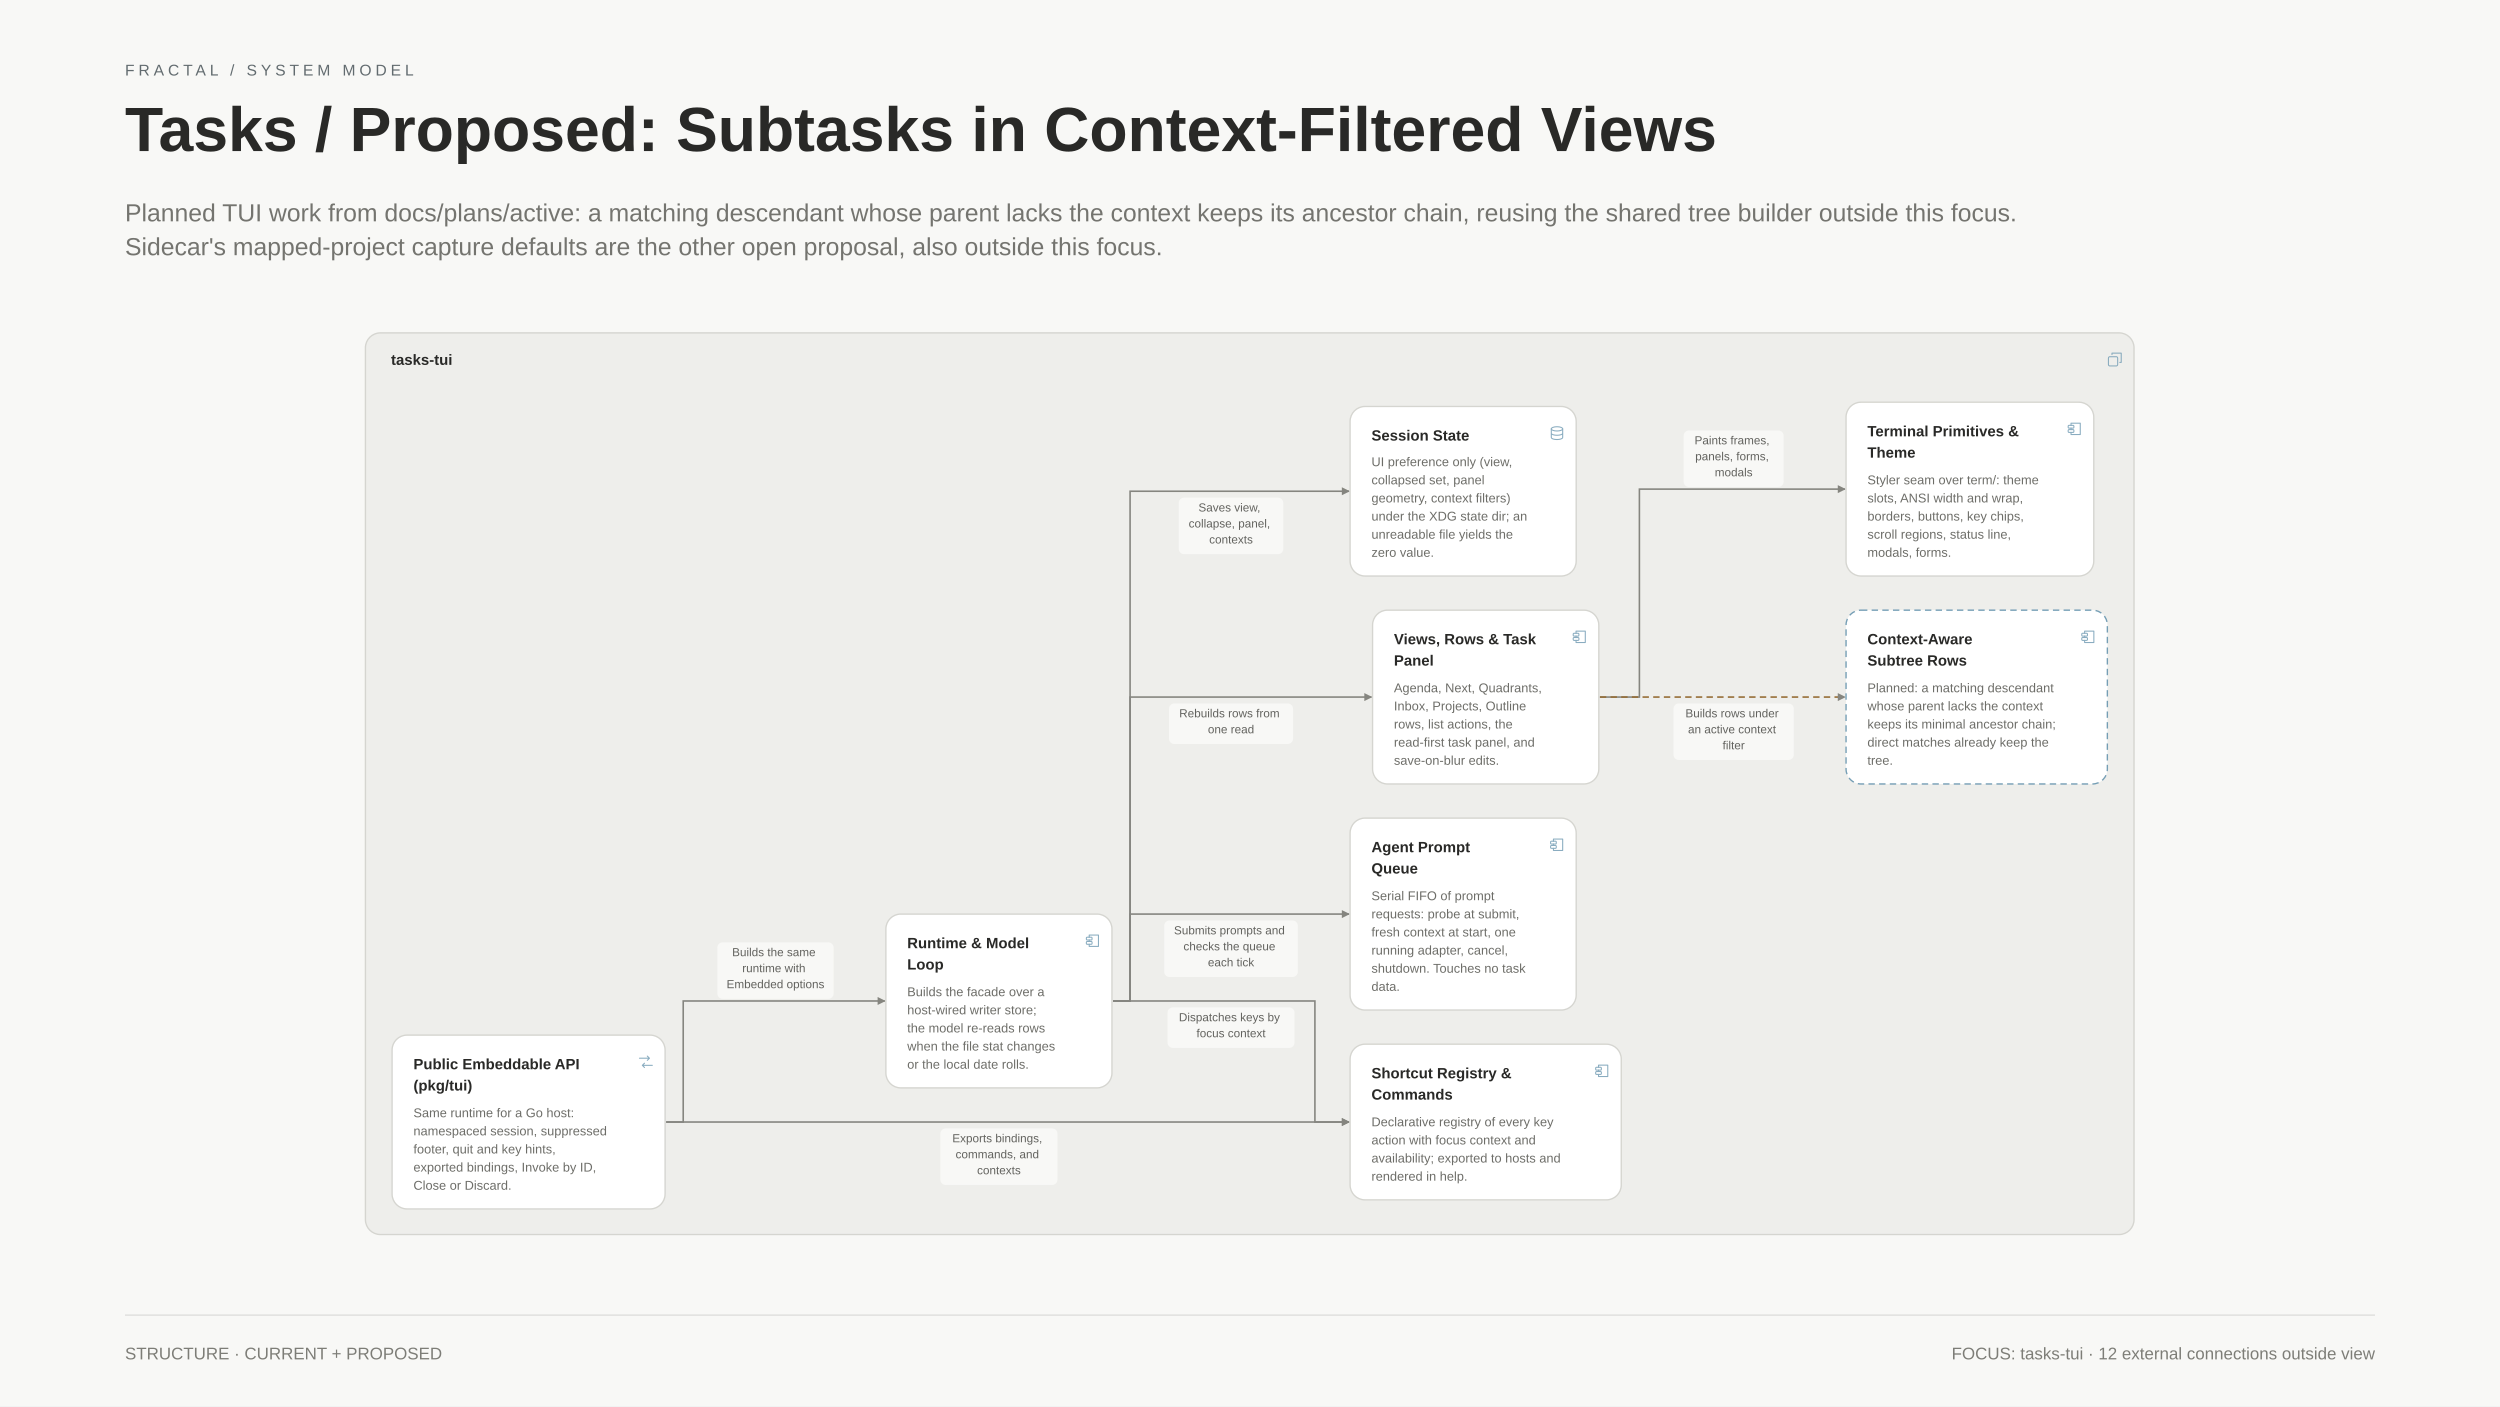
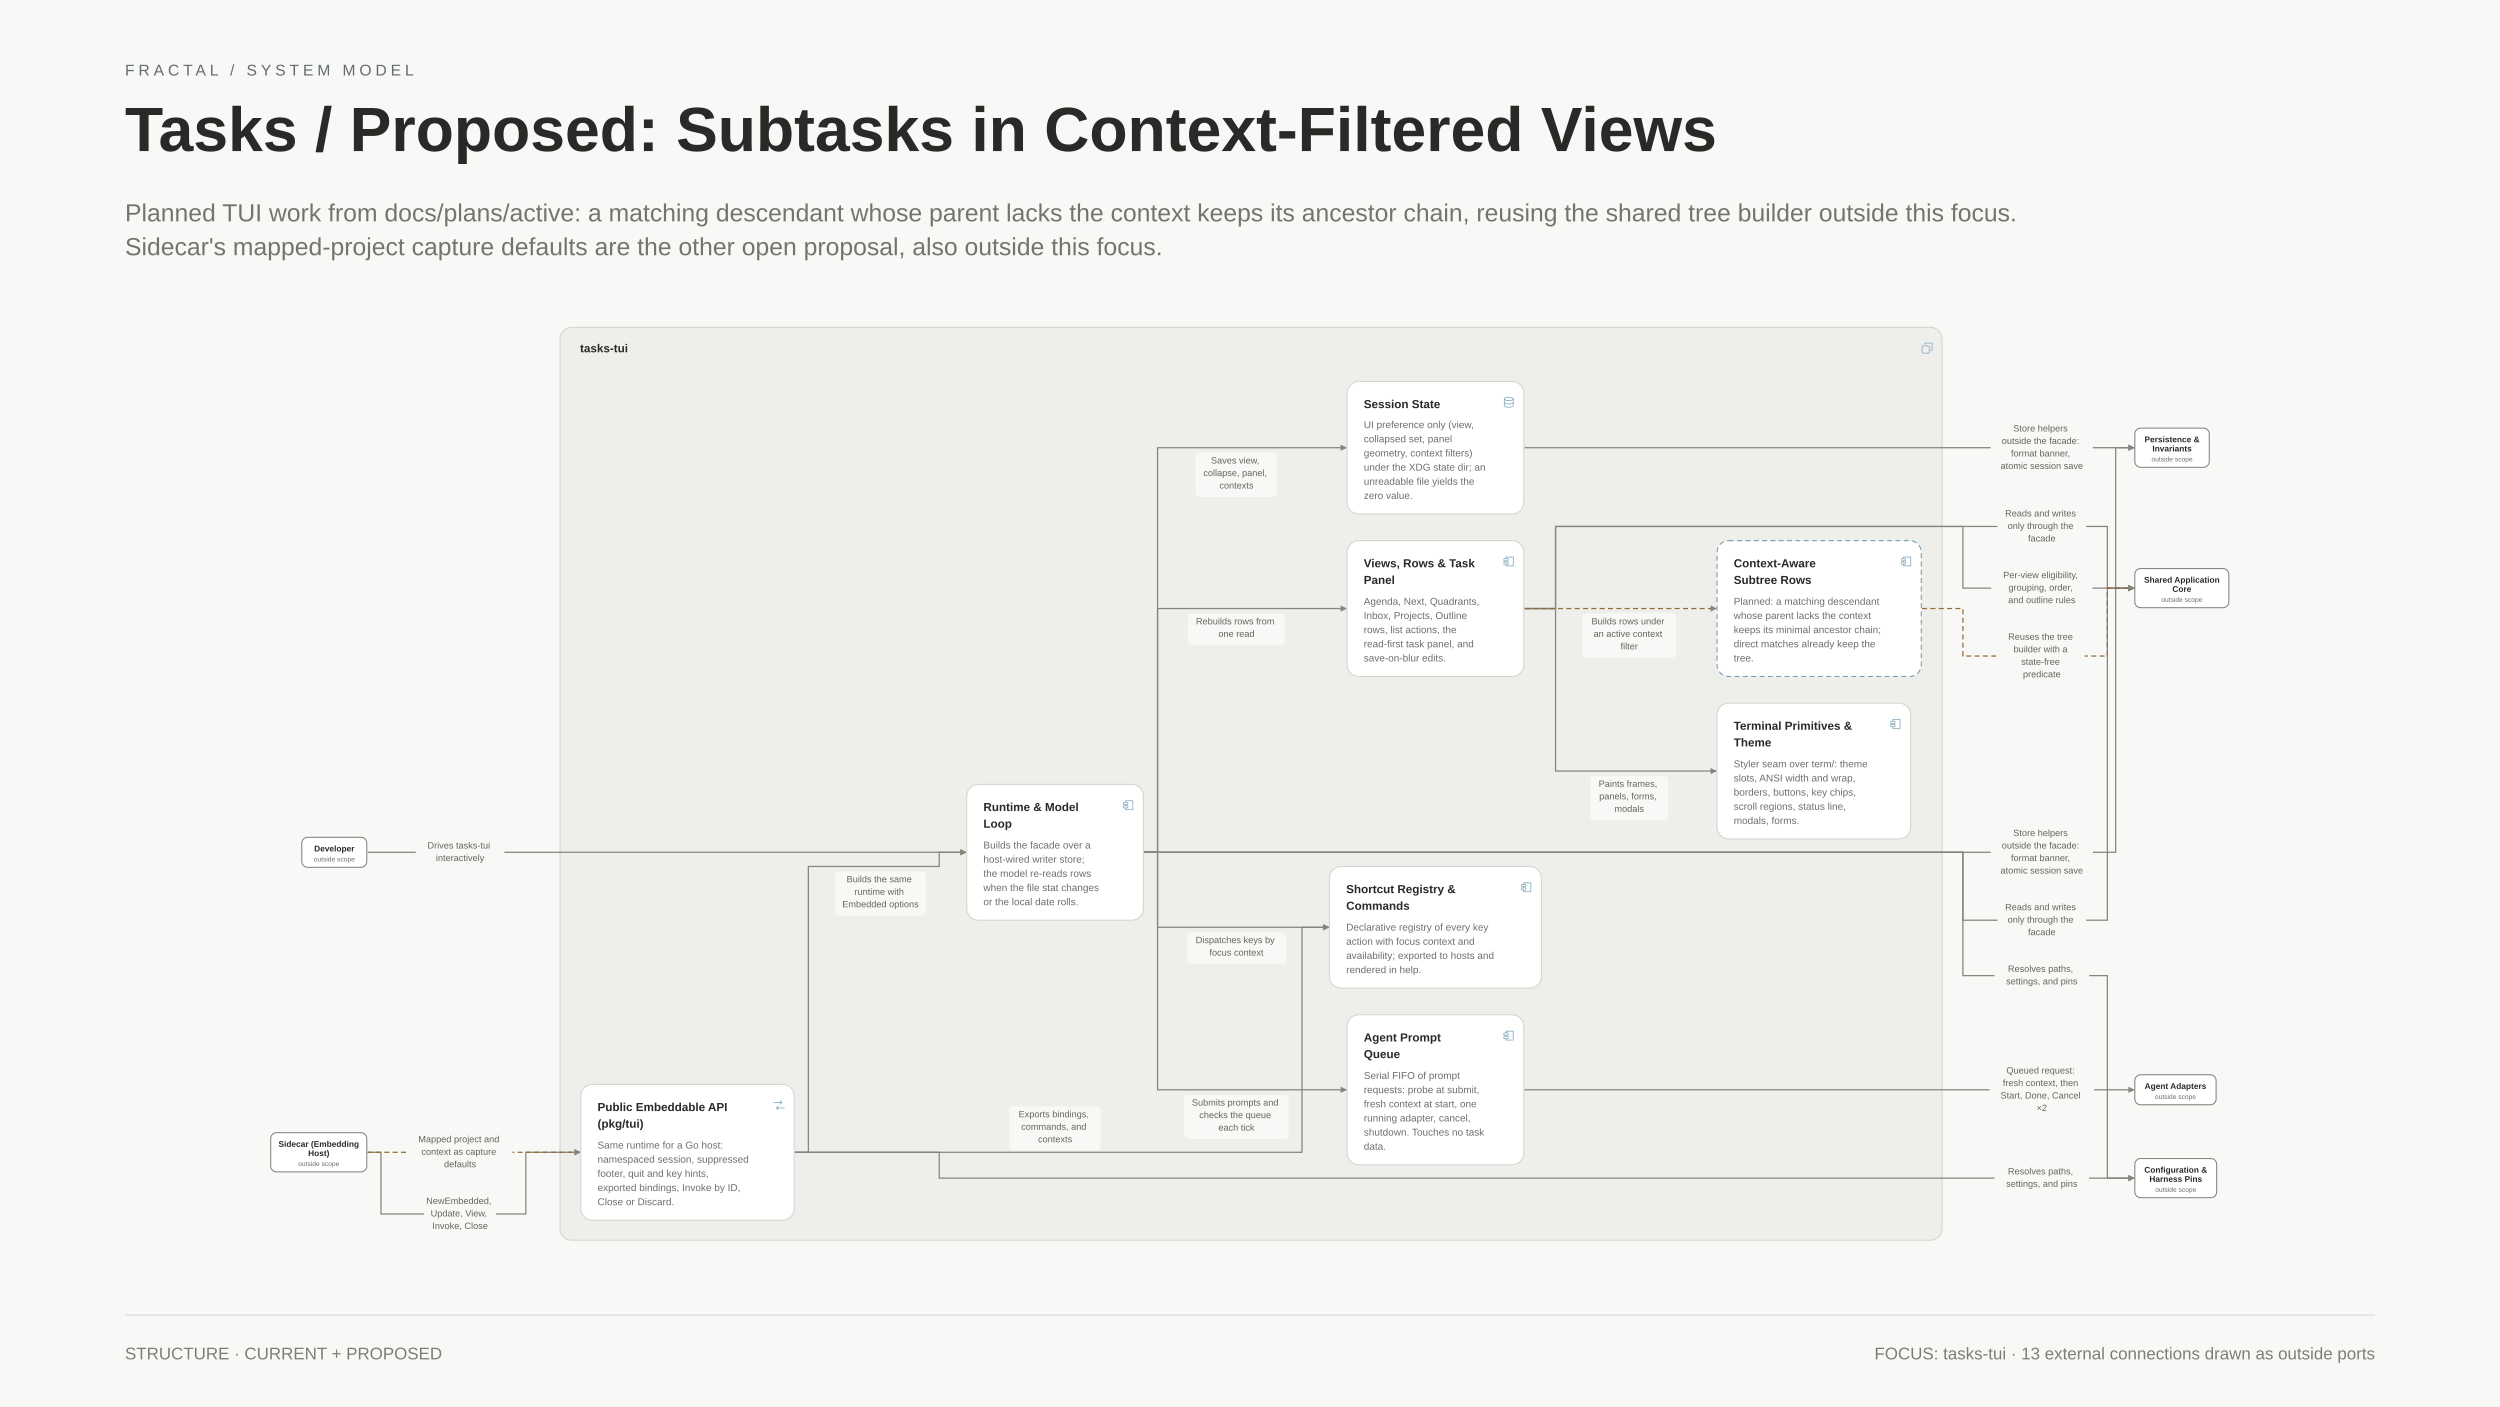
<svg xmlns="http://www.w3.org/2000/svg" width="1920" height="1080" viewBox="0 0 1920 1080" role="img" aria-labelledby="title description" data-theme="graphite" data-theme-appearance="light">
  <defs>
    <marker id="arrow" viewBox="0 0 10 10" refX="9" refY="5" markerWidth="5" markerHeight="5" orient="auto-start-reverse">
      <path d="M 0 0 L 10 5 L 0 10 z" fill="#85857f" />
    </marker>
  </defs>
  <rect width="1920" height="1080" fill="#f8f8f6" />
  <g font-family="Arial, Helvetica, sans-serif">
    <text x="96" y="58" font-size="12" letter-spacing="3" fill="#626b6f">FRACTAL / SYSTEM MODEL</text>
    <g data-export-layer="title">
      <text x="96" y="116" font-size="48" font-weight="600" fill="#292927">
        <tspan x="96" dy="0">Tasks / Proposed: Subtasks in Context-Filtered Views</tspan>
      </text>
    </g>
    <g data-export-layer="subtitle">
      <text x="96" y="170" font-size="19" font-weight="400" fill="#74746f">
        <tspan x="96" dy="0">Planned TUI work from docs/plans/active: a matching descendant whose parent lacks the context keeps its ancestor chain, reusing the shared tree builder outside this focus.</tspan>
        <tspan x="96" dy="26">Sidecar's mapped-project capture defaults are the other open proposal, also outside this focus.</tspan>
      </text>
    </g>
-     <g data-export-layer="diagram" transform="translate(260.172 236) scale(0.819)">
+     <g data-export-layer="diagram" transform="translate(191.912 236) scale(0.64)">
      <g data-element="tui">
-         <rect x="25" y="24" width="1658.46" height="845.5" rx="14" fill="#eeeeeb" stroke="#d5d5d0" stroke-width="1.3" />
-         <g transform="translate(1657.46 41) scale(0.667)" color="#759EB5" opacity="0.85">
+         <rect x="372.17" y="24" width="1658.46" height="1095.5" rx="14" fill="#eeeeeb" stroke="#d5d5d0" stroke-width="1.3" />
+         <g transform="translate(2004.63 41) scale(0.667)" color="#759EB5" opacity="0.85">
          <g fill="none" stroke="currentColor" stroke-width="1.5" stroke-linecap="round" stroke-linejoin="round">
            <rect x="3" y="8" width="13" height="13" rx="2" />
            <path d="M8 5V3h13v13h-2" />
          </g>
        </g>
-         <text x="49" y="54" font-size="14" font-weight="600" fill="#292927">
-           <tspan x="49" dy="0">tasks-tui</tspan>
-         </text>
-         <text x="45" y="78" font-size="12" font-weight="400" fill="#6d6d68" />
-       </g>
-       <path d="M307,764 L323,764 L323,650.5 L512.04,650.5" fill="none" stroke="#85857f" stroke-width="1.5" marker-end="url(#arrow)" />
-       <path d="M307,764 L947.36,764" fill="none" stroke="#85857f" stroke-width="1.5" marker-end="url(#arrow)" />
-       <path d="M726.04,650.5 L742.04,650.5 L742.04,365.5 L968.43,365.5" fill="none" stroke="#85857f" stroke-width="1.5" marker-end="url(#arrow)" />
-       <path d="M726.04,650.5 L915.36,650.5 L915.36,764 L947.36,764" fill="none" stroke="#85857f" stroke-width="1.5" marker-end="url(#arrow)" />
-       <path d="M726.04,650.5 L742.04,650.5 L742.04,569 L947.36,569" fill="none" stroke="#85857f" stroke-width="1.5" marker-end="url(#arrow)" />
-       <path d="M726.04,650.5 L742.04,650.5 L742.04,172.5 L947.36,172.5" fill="none" stroke="#85857f" stroke-width="1.5" marker-end="url(#arrow)" />
-       <path d="M1182.57,365.5 L1219.64,365.5 L1219.64,170.5 L1412.42,170.5" fill="none" stroke="#85857f" stroke-width="1.5" marker-end="url(#arrow)" />
-       <path d="M1182.57,365.5 L1412.42,365.5" fill="none" stroke="#956c35" stroke-width="1.5" stroke-dasharray="6 4" marker-end="url(#arrow)" />
+         <text x="396.17" y="54" font-size="14" font-weight="600" fill="#292927">
+           <tspan x="396.17" dy="0">tasks-tui</tspan>
+         </text>
+         <text x="392.17" y="78" font-size="12" font-weight="400" fill="#6d6d68" />
+       </g>
+       <path d="M141.3,654 L859.21,654" fill="none" stroke="#85857f" stroke-width="1.5" marker-end="url(#arrow)" />
+       <path d="M141.3,1014 L157.3,1014 L157.3,1088 L331.17,1088 L331.17,1014 L396.17,1014" fill="none" stroke="#85857f" stroke-width="1.5" marker-end="url(#arrow)" />
+       <path d="M141.3,1014 L396.17,1014" fill="none" stroke="#956c35" stroke-width="1.5" stroke-dasharray="6 4" marker-end="url(#arrow)" />
+       <path d="M1073.21,654 L2055.63,654 L2055.63,802 L2228.95,802 L2228.95,1045 L2260.95,1045" fill="none" stroke="#85857f" stroke-width="1.5" marker-end="url(#arrow)" />
+       <path d="M654.17,1014 L827.21,1014 L827.21,1045 L2260.95,1045" fill="none" stroke="#85857f" stroke-width="1.5" marker-end="url(#arrow)" />
+       <path d="M654.17,1014 L670.17,1014 L670.17,671 L827.21,671 L827.21,654 L859.21,654" fill="none" stroke="#85857f" stroke-width="1.5" marker-end="url(#arrow)" />
+       <path d="M654.17,1014 L1262.53,1014 L1262.53,744 L1294.53,744" fill="none" stroke="#85857f" stroke-width="1.5" marker-end="url(#arrow)" />
+       <path d="M1073.21,654 L2055.63,654 L2055.63,735.5 L2228.95,735.5 L2228.95,337 L2260.95,337" fill="none" stroke="#85857f" stroke-width="1.5" marker-end="url(#arrow)" />
+       <path d="M1529.74,361.5 L1566.81,361.5 L1566.81,263 L2228.95,263 L2228.95,337 L2260.95,337" fill="none" stroke="#85857f" stroke-width="1.5" marker-end="url(#arrow)" />
+       <path d="M1529.74,361.5 L1566.81,361.5 L1566.81,263 L2055.63,263 L2055.63,337 L2260.95,337" fill="none" stroke="#85857f" stroke-width="1.5" marker-end="url(#arrow)" />
+       <path d="M1073.21,654 L2238.95,654 L2238.95,168.5 L2260.95,168.5" fill="none" stroke="#85857f" stroke-width="1.5" marker-end="url(#arrow)" />
+       <path d="M1529.67,168.5 L2260.95,168.5" fill="none" stroke="#85857f" stroke-width="1.5" marker-end="url(#arrow)" />
+       <path d="M1073.21,654 L1089.21,654 L1089.21,361.5 L1315.6,361.5" fill="none" stroke="#85857f" stroke-width="1.5" marker-end="url(#arrow)" />
+       <path d="M1073.21,654 L1089.21,654 L1089.21,744 L1294.53,744" fill="none" stroke="#85857f" stroke-width="1.5" marker-end="url(#arrow)" />
+       <path d="M1073.21,654 L1089.21,654 L1089.21,939 L1315.67,939" fill="none" stroke="#85857f" stroke-width="1.5" marker-end="url(#arrow)" />
+       <path d="M1073.21,654 L1089.21,654 L1089.21,168.5 L1315.67,168.5" fill="none" stroke="#85857f" stroke-width="1.5" marker-end="url(#arrow)" />
+       <path d="M1529.74,361.5 L1566.81,361.5 L1566.81,556.5 L1759.59,556.5" fill="none" stroke="#85857f" stroke-width="1.5" marker-end="url(#arrow)" />
+       <path d="M1529.74,361.5 L1759.59,361.5" fill="none" stroke="#956c35" stroke-width="1.5" stroke-dasharray="6 4" marker-end="url(#arrow)" />
+       <path d="M2006.63,361.5 L2055.63,361.5 L2055.63,418.5 L2228.95,418.5 L2228.95,337 L2260.95,337" fill="none" stroke="#956c35" stroke-width="1.5" stroke-dasharray="6 4" marker-end="url(#arrow)" />
+       <path d="M1529.67,939 L2260.95,939" fill="none" stroke="#85857f" stroke-width="1.5" marker-end="url(#arrow)" />
      <g data-element="tui.runtime">
-         <rect x="513.04" y="569" width="212" height="163" rx="14" fill="#ffffff" stroke="#d5d5d0" stroke-width="1.3" />
-         <g transform="translate(699.04 586) scale(0.667)" color="#759EB5" opacity="0.85">
-           <g fill="none" stroke="currentColor" stroke-width="1.5" stroke-linecap="round" stroke-linejoin="round">
-             <path d="M7 7V4h13v16H7v-3m0-6v2" />
-             <rect x="3" y="7" width="8" height="4" rx="1" />
-             <rect x="3" y="13" width="8" height="4" rx="1" />
-           </g>
-         </g>
-         <text x="533.04" y="601" font-size="14" font-weight="600" fill="#292927">
-           <tspan x="533.04" dy="0">Runtime &amp; Model</tspan>
-           <tspan x="533.04" dy="20">Loop</tspan>
-         </text>
-         <text x="533.04" y="646" font-size="12" font-weight="400" fill="#6d6d68">
-           <tspan x="533.04" dy="0">Builds the facade over a</tspan>
-           <tspan x="533.04" dy="17">host-wired writer store;</tspan>
-           <tspan x="533.04" dy="17">the model re-reads rows</tspan>
-           <tspan x="533.04" dy="17">when the file stat changes</tspan>
-           <tspan x="533.04" dy="17">or the local date rolls.</tspan>
+         <rect x="860.21" y="572.5" width="212" height="163" rx="14" fill="#ffffff" stroke="#d5d5d0" stroke-width="1.3" />
+         <g transform="translate(1046.21 589.5) scale(0.667)" color="#759EB5" opacity="0.85">
+           <g fill="none" stroke="currentColor" stroke-width="1.5" stroke-linecap="round" stroke-linejoin="round">
+             <path d="M7 7V4h13v16H7v-3m0-6v2" />
+             <rect x="3" y="7" width="8" height="4" rx="1" />
+             <rect x="3" y="13" width="8" height="4" rx="1" />
+           </g>
+         </g>
+         <text x="880.21" y="604.5" font-size="14" font-weight="600" fill="#292927">
+           <tspan x="880.21" dy="0">Runtime &amp; Model</tspan>
+           <tspan x="880.21" dy="20">Loop</tspan>
+         </text>
+         <text x="880.21" y="649.5" font-size="12" font-weight="400" fill="#6d6d68">
+           <tspan x="880.21" dy="0">Builds the facade over a</tspan>
+           <tspan x="880.21" dy="17">host-wired writer store;</tspan>
+           <tspan x="880.21" dy="17">the model re-reads rows</tspan>
+           <tspan x="880.21" dy="17">when the file stat changes</tspan>
+           <tspan x="880.21" dy="17">or the local date rolls.</tspan>
        </text>
      </g>
      <g data-element="tui.views">
-         <rect x="969.43" y="284" width="212.14" height="163" rx="14" fill="#ffffff" stroke="#d5d5d0" stroke-width="1.3" />
-         <g transform="translate(1155.57 301) scale(0.667)" color="#759EB5" opacity="0.85">
-           <g fill="none" stroke="currentColor" stroke-width="1.5" stroke-linecap="round" stroke-linejoin="round">
-             <path d="M7 7V4h13v16H7v-3m0-6v2" />
-             <rect x="3" y="7" width="8" height="4" rx="1" />
-             <rect x="3" y="13" width="8" height="4" rx="1" />
-           </g>
-         </g>
-         <text x="989.43" y="316" font-size="14" font-weight="600" fill="#292927">
-           <tspan x="989.43" dy="0">Views, Rows &amp; Task</tspan>
-           <tspan x="989.43" dy="20">Panel</tspan>
-         </text>
-         <text x="989.43" y="361" font-size="12" font-weight="400" fill="#6d6d68">
-           <tspan x="989.43" dy="0">Agenda, Next, Quadrants,</tspan>
-           <tspan x="989.43" dy="17">Inbox, Projects, Outline</tspan>
-           <tspan x="989.43" dy="17">rows, list actions, the</tspan>
-           <tspan x="989.43" dy="17">read-first task panel, and</tspan>
-           <tspan x="989.43" dy="17">save-on-blur edits.</tspan>
+         <rect x="1316.6" y="280" width="212.14" height="163" rx="14" fill="#ffffff" stroke="#d5d5d0" stroke-width="1.3" />
+         <g transform="translate(1502.74 297) scale(0.667)" color="#759EB5" opacity="0.85">
+           <g fill="none" stroke="currentColor" stroke-width="1.5" stroke-linecap="round" stroke-linejoin="round">
+             <path d="M7 7V4h13v16H7v-3m0-6v2" />
+             <rect x="3" y="7" width="8" height="4" rx="1" />
+             <rect x="3" y="13" width="8" height="4" rx="1" />
+           </g>
+         </g>
+         <text x="1336.6" y="312" font-size="14" font-weight="600" fill="#292927">
+           <tspan x="1336.6" dy="0">Views, Rows &amp; Task</tspan>
+           <tspan x="1336.6" dy="20">Panel</tspan>
+         </text>
+         <text x="1336.6" y="357" font-size="12" font-weight="400" fill="#6d6d68">
+           <tspan x="1336.6" dy="0">Agenda, Next, Quadrants,</tspan>
+           <tspan x="1336.6" dy="17">Inbox, Projects, Outline</tspan>
+           <tspan x="1336.6" dy="17">rows, list actions, the</tspan>
+           <tspan x="1336.6" dy="17">read-first task panel, and</tspan>
+           <tspan x="1336.6" dy="17">save-on-blur edits.</tspan>
        </text>
      </g>
      <g data-element="tui.shortcuts">
-         <rect x="948.36" y="691" width="254.28" height="146" rx="14" fill="#ffffff" stroke="#d5d5d0" stroke-width="1.3" />
-         <g transform="translate(1176.64 708) scale(0.667)" color="#759EB5" opacity="0.85">
-           <g fill="none" stroke="currentColor" stroke-width="1.5" stroke-linecap="round" stroke-linejoin="round">
-             <path d="M7 7V4h13v16H7v-3m0-6v2" />
-             <rect x="3" y="7" width="8" height="4" rx="1" />
-             <rect x="3" y="13" width="8" height="4" rx="1" />
-           </g>
-         </g>
-         <text x="968.36" y="723" font-size="14" font-weight="600" fill="#292927">
-           <tspan x="968.36" dy="0">Shortcut Registry &amp;</tspan>
-           <tspan x="968.36" dy="20">Commands</tspan>
-         </text>
-         <text x="968.36" y="768" font-size="12" font-weight="400" fill="#6d6d68">
-           <tspan x="968.36" dy="0">Declarative registry of every key</tspan>
-           <tspan x="968.36" dy="17">action with focus context and</tspan>
-           <tspan x="968.36" dy="17">availability; exported to hosts and</tspan>
-           <tspan x="968.36" dy="17">rendered in help.</tspan>
+         <rect x="1295.53" y="671" width="254.28" height="146" rx="14" fill="#ffffff" stroke="#d5d5d0" stroke-width="1.3" />
+         <g transform="translate(1523.81 688) scale(0.667)" color="#759EB5" opacity="0.85">
+           <g fill="none" stroke="currentColor" stroke-width="1.5" stroke-linecap="round" stroke-linejoin="round">
+             <path d="M7 7V4h13v16H7v-3m0-6v2" />
+             <rect x="3" y="7" width="8" height="4" rx="1" />
+             <rect x="3" y="13" width="8" height="4" rx="1" />
+           </g>
+         </g>
+         <text x="1315.53" y="703" font-size="14" font-weight="600" fill="#292927">
+           <tspan x="1315.53" dy="0">Shortcut Registry &amp;</tspan>
+           <tspan x="1315.53" dy="20">Commands</tspan>
+         </text>
+         <text x="1315.53" y="748" font-size="12" font-weight="400" fill="#6d6d68">
+           <tspan x="1315.53" dy="0">Declarative registry of every key</tspan>
+           <tspan x="1315.53" dy="17">action with focus context and</tspan>
+           <tspan x="1315.53" dy="17">availability; exported to hosts and</tspan>
+           <tspan x="1315.53" dy="17">rendered in help.</tspan>
        </text>
      </g>
      <g data-element="tui.chrome">
-         <rect x="1413.42" y="89" width="232.3" height="163" rx="14" fill="#ffffff" stroke="#d5d5d0" stroke-width="1.3" />
-         <g transform="translate(1619.72 106) scale(0.667)" color="#759EB5" opacity="0.85">
-           <g fill="none" stroke="currentColor" stroke-width="1.5" stroke-linecap="round" stroke-linejoin="round">
-             <path d="M7 7V4h13v16H7v-3m0-6v2" />
-             <rect x="3" y="7" width="8" height="4" rx="1" />
-             <rect x="3" y="13" width="8" height="4" rx="1" />
-           </g>
-         </g>
-         <text x="1433.42" y="121" font-size="14" font-weight="600" fill="#292927">
-           <tspan x="1433.42" dy="0">Terminal Primitives &amp;</tspan>
-           <tspan x="1433.42" dy="20">Theme</tspan>
-         </text>
-         <text x="1433.42" y="166" font-size="12" font-weight="400" fill="#6d6d68">
-           <tspan x="1433.42" dy="0">Styler seam over term/: theme</tspan>
-           <tspan x="1433.42" dy="17">slots, ANSI width and wrap,</tspan>
-           <tspan x="1433.42" dy="17">borders, buttons, key chips,</tspan>
-           <tspan x="1433.42" dy="17">scroll regions, status line,</tspan>
-           <tspan x="1433.42" dy="17">modals, forms.</tspan>
+         <rect x="1760.59" y="475" width="232.3" height="163" rx="14" fill="#ffffff" stroke="#d5d5d0" stroke-width="1.3" />
+         <g transform="translate(1966.89 492) scale(0.667)" color="#759EB5" opacity="0.85">
+           <g fill="none" stroke="currentColor" stroke-width="1.5" stroke-linecap="round" stroke-linejoin="round">
+             <path d="M7 7V4h13v16H7v-3m0-6v2" />
+             <rect x="3" y="7" width="8" height="4" rx="1" />
+             <rect x="3" y="13" width="8" height="4" rx="1" />
+           </g>
+         </g>
+         <text x="1780.59" y="507" font-size="14" font-weight="600" fill="#292927">
+           <tspan x="1780.59" dy="0">Terminal Primitives &amp;</tspan>
+           <tspan x="1780.59" dy="20">Theme</tspan>
+         </text>
+         <text x="1780.59" y="552" font-size="12" font-weight="400" fill="#6d6d68">
+           <tspan x="1780.59" dy="0">Styler seam over term/: theme</tspan>
+           <tspan x="1780.59" dy="17">slots, ANSI width and wrap,</tspan>
+           <tspan x="1780.59" dy="17">borders, buttons, key chips,</tspan>
+           <tspan x="1780.59" dy="17">scroll regions, status line,</tspan>
+           <tspan x="1780.59" dy="17">modals, forms.</tspan>
        </text>
      </g>
      <g data-element="tui.queue">
-         <rect x="948.36" y="479" width="212" height="180" rx="14" fill="#ffffff" stroke="#d5d5d0" stroke-width="1.3" />
-         <g transform="translate(1134.36 496) scale(0.667)" color="#759EB5" opacity="0.85">
-           <g fill="none" stroke="currentColor" stroke-width="1.5" stroke-linecap="round" stroke-linejoin="round">
-             <path d="M7 7V4h13v16H7v-3m0-6v2" />
-             <rect x="3" y="7" width="8" height="4" rx="1" />
-             <rect x="3" y="13" width="8" height="4" rx="1" />
-           </g>
-         </g>
-         <text x="968.36" y="511" font-size="14" font-weight="600" fill="#292927">
-           <tspan x="968.36" dy="0">Agent Prompt</tspan>
-           <tspan x="968.36" dy="20">Queue</tspan>
-         </text>
-         <text x="968.36" y="556" font-size="12" font-weight="400" fill="#6d6d68">
-           <tspan x="968.36" dy="0">Serial FIFO of prompt</tspan>
-           <tspan x="968.36" dy="17">requests: probe at submit,</tspan>
-           <tspan x="968.36" dy="17">fresh context at start, one</tspan>
-           <tspan x="968.36" dy="17">running adapter, cancel,</tspan>
-           <tspan x="968.36" dy="17">shutdown. Touches no task</tspan>
-           <tspan x="968.36" dy="17">data.</tspan>
+         <rect x="1316.67" y="849" width="212" height="180" rx="14" fill="#ffffff" stroke="#d5d5d0" stroke-width="1.3" />
+         <g transform="translate(1502.67 866) scale(0.667)" color="#759EB5" opacity="0.85">
+           <g fill="none" stroke="currentColor" stroke-width="1.5" stroke-linecap="round" stroke-linejoin="round">
+             <path d="M7 7V4h13v16H7v-3m0-6v2" />
+             <rect x="3" y="7" width="8" height="4" rx="1" />
+             <rect x="3" y="13" width="8" height="4" rx="1" />
+           </g>
+         </g>
+         <text x="1336.67" y="881" font-size="14" font-weight="600" fill="#292927">
+           <tspan x="1336.67" dy="0">Agent Prompt</tspan>
+           <tspan x="1336.67" dy="20">Queue</tspan>
+         </text>
+         <text x="1336.67" y="926" font-size="12" font-weight="400" fill="#6d6d68">
+           <tspan x="1336.67" dy="0">Serial FIFO of prompt</tspan>
+           <tspan x="1336.67" dy="17">requests: probe at submit,</tspan>
+           <tspan x="1336.67" dy="17">fresh context at start, one</tspan>
+           <tspan x="1336.67" dy="17">running adapter, cancel,</tspan>
+           <tspan x="1336.67" dy="17">shutdown. Touches no task</tspan>
+           <tspan x="1336.67" dy="17">data.</tspan>
        </text>
      </g>
      <g data-element="tui.session">
-         <rect x="948.36" y="93" width="212" height="159" rx="14" fill="#ffffff" stroke="#d5d5d0" stroke-width="1.3" />
-         <g transform="translate(1134.36 110) scale(0.667)" color="#759EB5" opacity="0.85">
+         <rect x="1316.67" y="89" width="212" height="159" rx="14" fill="#ffffff" stroke="#d5d5d0" stroke-width="1.3" />
+         <g transform="translate(1502.67 106) scale(0.667)" color="#759EB5" opacity="0.85">
          <g fill="none" stroke="currentColor" stroke-width="1.5" stroke-linecap="round" stroke-linejoin="round">
            <ellipse cx="12" cy="6" rx="8" ry="3" />
            <path d="M4 6v12c0 4 16 4 16 0V6M4 12c0 4 16 4 16 0" />
          </g>
        </g>
-         <text x="968.36" y="125" font-size="14" font-weight="600" fill="#292927">
-           <tspan x="968.36" dy="0">Session State</tspan>
-         </text>
-         <text x="968.36" y="149" font-size="12" font-weight="400" fill="#6d6d68">
-           <tspan x="968.36" dy="0">UI preference only (view,</tspan>
-           <tspan x="968.36" dy="17">collapsed set, panel</tspan>
-           <tspan x="968.36" dy="17">geometry, context filters)</tspan>
-           <tspan x="968.36" dy="17">under the XDG state dir; an</tspan>
-           <tspan x="968.36" dy="17">unreadable file yields the</tspan>
-           <tspan x="968.36" dy="17">zero value.</tspan>
+         <text x="1336.67" y="121" font-size="14" font-weight="600" fill="#292927">
+           <tspan x="1336.67" dy="0">Session State</tspan>
+         </text>
+         <text x="1336.67" y="145" font-size="12" font-weight="400" fill="#6d6d68">
+           <tspan x="1336.67" dy="0">UI preference only (view,</tspan>
+           <tspan x="1336.67" dy="17">collapsed set, panel</tspan>
+           <tspan x="1336.67" dy="17">geometry, context filters)</tspan>
+           <tspan x="1336.67" dy="17">under the XDG state dir; an</tspan>
+           <tspan x="1336.67" dy="17">unreadable file yields the</tspan>
+           <tspan x="1336.67" dy="17">zero value.</tspan>
        </text>
      </g>
      <g data-element="tui.embed">
-         <rect x="50" y="682.5" width="256" height="163" rx="14" fill="#ffffff" stroke="#d5d5d0" stroke-width="1.3" />
-         <g transform="translate(280 699.5) scale(0.667)" color="#759EB5" opacity="0.85">
+         <rect x="397.17" y="932.5" width="256" height="163" rx="14" fill="#ffffff" stroke="#d5d5d0" stroke-width="1.3" />
+         <g transform="translate(627.17 949.5) scale(0.667)" color="#759EB5" opacity="0.85">
          <g fill="none" stroke="currentColor" stroke-width="1.5" stroke-linecap="round" stroke-linejoin="round">
            <path d="M3 7h14l-3-3m3 3-3 3M21 17H7l3-3m-3 3 3 3" />
          </g>
        </g>
-         <text x="70" y="714.5" font-size="14" font-weight="600" fill="#292927">
-           <tspan x="70" dy="0">Public Embeddable API</tspan>
-           <tspan x="70" dy="20">(pkg/tui)</tspan>
-         </text>
-         <text x="70" y="759.5" font-size="12" font-weight="400" fill="#6d6d68">
-           <tspan x="70" dy="0">Same runtime for a Go host:</tspan>
-           <tspan x="70" dy="17">namespaced session, suppressed</tspan>
-           <tspan x="70" dy="17">footer, quit and key hints,</tspan>
-           <tspan x="70" dy="17">exported bindings, Invoke by ID,</tspan>
-           <tspan x="70" dy="17">Close or Discard.</tspan>
+         <text x="417.17" y="964.5" font-size="14" font-weight="600" fill="#292927">
+           <tspan x="417.17" dy="0">Public Embeddable API</tspan>
+           <tspan x="417.17" dy="20">(pkg/tui)</tspan>
+         </text>
+         <text x="417.17" y="1009.5" font-size="12" font-weight="400" fill="#6d6d68">
+           <tspan x="417.17" dy="0">Same runtime for a Go host:</tspan>
+           <tspan x="417.17" dy="17">namespaced session, suppressed</tspan>
+           <tspan x="417.17" dy="17">footer, quit and key hints,</tspan>
+           <tspan x="417.17" dy="17">exported bindings, Invoke by ID,</tspan>
+           <tspan x="417.17" dy="17">Close or Discard.</tspan>
        </text>
      </g>
      <g data-element="tui.context_tree">
-         <rect x="1413.42" y="284" width="245.04" height="163" rx="14" fill="#ffffff" stroke="#759EB5" stroke-width="1.3" stroke-dasharray="6 4" />
-         <g transform="translate(1632.46 301) scale(0.667)" color="#759EB5" opacity="0.85">
-           <g fill="none" stroke="currentColor" stroke-width="1.5" stroke-linecap="round" stroke-linejoin="round">
-             <path d="M7 7V4h13v16H7v-3m0-6v2" />
-             <rect x="3" y="7" width="8" height="4" rx="1" />
-             <rect x="3" y="13" width="8" height="4" rx="1" />
-           </g>
-         </g>
-         <text x="1433.42" y="316" font-size="14" font-weight="600" fill="#292927">
-           <tspan x="1433.42" dy="0">Context-Aware</tspan>
-           <tspan x="1433.42" dy="20">Subtree Rows</tspan>
-         </text>
-         <text x="1433.42" y="361" font-size="12" font-weight="400" fill="#6d6d68">
-           <tspan x="1433.42" dy="0">Planned: a matching descendant</tspan>
-           <tspan x="1433.42" dy="17">whose parent lacks the context</tspan>
-           <tspan x="1433.42" dy="17">keeps its minimal ancestor chain;</tspan>
-           <tspan x="1433.42" dy="17">direct matches already keep the</tspan>
-           <tspan x="1433.42" dy="17">tree.</tspan>
-         </text>
-       </g>
-       <g>
-         <rect x="355" y="595.5" width="109.04" height="53" rx="5" fill="#f8f8f6" />
-         <text x="409.52" y="608.5" text-anchor="middle" font-size="11" fill="#62625e">
-           <tspan x="409.52" dy="0">Builds the same</tspan>
-           <tspan x="409.52" dy="15">runtime with</tspan>
-           <tspan x="409.52" dy="15">Embedded options</tspan>
-         </text>
-       </g>
-       <g>
-         <rect x="564.135" y="770" width="109.81" height="53" rx="5" fill="#f8f8f6" />
-         <text x="619.04" y="783" text-anchor="middle" font-size="11" fill="#62625e">
-           <tspan x="619.04" dy="0">Exports bindings,</tspan>
-           <tspan x="619.04" dy="15">commands, and</tspan>
-           <tspan x="619.04" dy="15">contexts</tspan>
-         </text>
-       </g>
-       <g>
-         <rect x="778.55" y="371.5" width="116.3" height="38" rx="5" fill="#f8f8f6" />
-         <text x="836.7" y="384.5" text-anchor="middle" font-size="11" fill="#62625e">
-           <tspan x="836.7" dy="0">Rebuilds rows from</tspan>
-           <tspan x="836.7" dy="15">one read</tspan>
-         </text>
-       </g>
-       <g>
-         <rect x="777.175" y="656.5" width="119.05" height="38" rx="5" fill="#f8f8f6" />
-         <text x="836.7" y="669.5" text-anchor="middle" font-size="11" fill="#62625e">
-           <tspan x="836.7" dy="0">Dispatches keys by</tspan>
-           <tspan x="836.7" dy="15">focus context</tspan>
-         </text>
-       </g>
-       <g>
-         <rect x="774.04" y="575" width="125.32" height="53" rx="5" fill="#f8f8f6" />
-         <text x="836.7" y="588" text-anchor="middle" font-size="11" fill="#62625e">
-           <tspan x="836.7" dy="0">Submits prompts and</tspan>
-           <tspan x="836.7" dy="15">checks the queue</tspan>
-           <tspan x="836.7" dy="15">each tick</tspan>
-         </text>
-       </g>
-       <g>
-         <rect x="787.68" y="178.5" width="98.04" height="53" rx="5" fill="#f8f8f6" />
-         <text x="836.7" y="191.5" text-anchor="middle" font-size="11" fill="#62625e">
-           <tspan x="836.7" dy="0">Saves view,</tspan>
-           <tspan x="836.7" dy="15">collapse, panel,</tspan>
-           <tspan x="836.7" dy="15">contexts</tspan>
-         </text>
-       </g>
-       <g>
-         <rect x="1261.155" y="115.5" width="93.75" height="53" rx="5" fill="#f8f8f6" />
-         <text x="1308.03" y="128.5" text-anchor="middle" font-size="11" fill="#62625e">
-           <tspan x="1308.03" dy="0">Paints frames,</tspan>
-           <tspan x="1308.03" dy="15">panels, forms,</tspan>
-           <tspan x="1308.03" dy="15">modals</tspan>
-         </text>
-       </g>
-       <g>
-         <rect x="1251.64" y="371.5" width="112.78" height="53" rx="5" fill="#f8f8f6" />
-         <text x="1308.03" y="384.5" text-anchor="middle" font-size="11" fill="#62625e">
-           <tspan x="1308.03" dy="0">Builds rows under</tspan>
-           <tspan x="1308.03" dy="15">an active context</tspan>
-           <tspan x="1308.03" dy="15">filter</tspan>
+         <rect x="1760.59" y="280" width="245.04" height="163" rx="14" fill="#ffffff" stroke="#759EB5" stroke-width="1.3" stroke-dasharray="6 4" />
+         <g transform="translate(1979.63 297) scale(0.667)" color="#759EB5" opacity="0.85">
+           <g fill="none" stroke="currentColor" stroke-width="1.5" stroke-linecap="round" stroke-linejoin="round">
+             <path d="M7 7V4h13v16H7v-3m0-6v2" />
+             <rect x="3" y="7" width="8" height="4" rx="1" />
+             <rect x="3" y="13" width="8" height="4" rx="1" />
+           </g>
+         </g>
+         <text x="1780.59" y="312" font-size="14" font-weight="600" fill="#292927">
+           <tspan x="1780.59" dy="0">Context-Aware</tspan>
+           <tspan x="1780.59" dy="20">Subtree Rows</tspan>
+         </text>
+         <text x="1780.59" y="357" font-size="12" font-weight="400" fill="#6d6d68">
+           <tspan x="1780.59" dy="0">Planned: a matching descendant</tspan>
+           <tspan x="1780.59" dy="17">whose parent lacks the context</tspan>
+           <tspan x="1780.59" dy="17">keeps its minimal ancestor chain;</tspan>
+           <tspan x="1780.59" dy="17">direct matches already keep the</tspan>
+           <tspan x="1780.59" dy="17">tree.</tspan>
+         </text>
+       </g>
+       <g data-outside-port="developer" transform="translate(62.3 636)" role="group" aria-label="Outside scope: Developer. 1 connection.">
+         <rect width="78" height="36" rx="7" fill="#ffffff" stroke="#7d7d77" stroke-width="1.2" />
+         <text x="39" y="17" text-anchor="middle" font-size="10" font-weight="600" fill="#292927">Developer</text>
+         <text x="39" y="29" text-anchor="middle" font-size="8" fill="#6d6d68">outside scope</text>
+       </g>
+       <g data-outside-port="external.sidecar" transform="translate(25 990.5)" role="group" aria-label="Outside scope: Sidecar (Embedding Host). 2 connections.">
+         <rect width="115.3" height="47" rx="7" fill="#ffffff" stroke="#7d7d77" stroke-width="1.2" />
+         <text x="57.65" y="17" text-anchor="middle" font-size="10" font-weight="600" fill="#292927">Sidecar (Embedding</text>
+         <text x="57.65" y="28" text-anchor="middle" font-size="10" font-weight="600" fill="#292927">Host)</text>
+         <text x="57.65" y="40" text-anchor="middle" font-size="8" fill="#6d6d68">outside scope</text>
+       </g>
+       <g data-outside-port="platform" transform="translate(2261.95 1021.5)" role="group" aria-label="Outside scope: Configuration &amp; Harness Pins. 2 connections.">
+         <rect width="98.2" height="47" rx="7" fill="#ffffff" stroke="#7d7d77" stroke-width="1.2" />
+         <text x="49.1" y="17" text-anchor="middle" font-size="10" font-weight="600" fill="#292927">Configuration &amp;</text>
+         <text x="49.1" y="28" text-anchor="middle" font-size="10" font-weight="600" fill="#292927">Harness Pins</text>
+         <text x="49.1" y="40" text-anchor="middle" font-size="8" fill="#6d6d68">outside scope</text>
+       </g>
+       <g data-outside-port="core" transform="translate(2261.95 313.5)" role="group" aria-label="Outside scope: Shared Application Core. 4 connections.">
+         <rect width="112.8" height="47" rx="7" fill="#ffffff" stroke="#7d7d77" stroke-width="1.2" />
+         <text x="56.4" y="17" text-anchor="middle" font-size="10" font-weight="600" fill="#292927">Shared Application</text>
+         <text x="56.4" y="28" text-anchor="middle" font-size="10" font-weight="600" fill="#292927">Core</text>
+         <text x="56.4" y="40" text-anchor="middle" font-size="8" fill="#6d6d68">outside scope</text>
+       </g>
+       <g data-outside-port="store" transform="translate(2261.95 145)" role="group" aria-label="Outside scope: Persistence &amp; Invariants. 2 connections.">
+         <rect width="89.3" height="47" rx="7" fill="#ffffff" stroke="#7d7d77" stroke-width="1.2" />
+         <text x="44.65" y="17" text-anchor="middle" font-size="10" font-weight="600" fill="#292927">Persistence &amp;</text>
+         <text x="44.65" y="28" text-anchor="middle" font-size="10" font-weight="600" fill="#292927">Invariants</text>
+         <text x="44.65" y="40" text-anchor="middle" font-size="8" fill="#6d6d68">outside scope</text>
+       </g>
+       <g data-outside-port="agent" transform="translate(2261.95 921)" role="group" aria-label="Outside scope: Agent Adapters. 2 connections.">
+         <rect width="97.5" height="36" rx="7" fill="#ffffff" stroke="#7d7d77" stroke-width="1.2" />
+         <text x="48.75" y="17" text-anchor="middle" font-size="10" font-weight="600" fill="#292927">Agent Adapters</text>
+         <text x="48.75" y="29" text-anchor="middle" font-size="8" fill="#6d6d68">outside scope</text>
+       </g>
+       <g>
+         <rect x="199.09" y="636.5" width="106.29" height="38" rx="5" fill="#f8f8f6" />
+         <text x="252.235" y="649.5" text-anchor="middle" font-size="11" fill="#62625e">
+           <tspan x="252.235" dy="0">Drives tasks-tui</tspan>
+           <tspan x="252.235" dy="15">interactively</tspan>
+         </text>
+       </g>
+       <g>
+         <rect x="208.99" y="1063" width="86.49" height="53" rx="5" fill="#f8f8f6" />
+         <text x="252.235" y="1076" text-anchor="middle" font-size="11" fill="#62625e">
+           <tspan x="252.235" dy="0">NewEmbedded,</tspan>
+           <tspan x="252.235" dy="15">Update, View,</tspan>
+           <tspan x="252.235" dy="15">Invoke, Close</tspan>
+         </text>
+       </g>
+       <g>
+         <rect x="189.3" y="989" width="125.87" height="53" rx="5" fill="#f8f8f6" />
+         <text x="252.235" y="1002" text-anchor="middle" font-size="11" fill="#62625e">
+           <tspan x="252.235" dy="0">Mapped project and</tspan>
+           <tspan x="252.235" dy="15">context as capture</tspan>
+           <tspan x="252.235" dy="15">defaults</tspan>
+         </text>
+       </g>
+       <g>
+         <rect x="2093.515" y="784.5" width="113.55" height="38" rx="5" fill="#f8f8f6" />
+         <text x="2150.29" y="797.5" text-anchor="middle" font-size="11" fill="#62625e">
+           <tspan x="2150.29" dy="0">Resolves paths,</tspan>
+           <tspan x="2150.29" dy="15">settings, and pins</tspan>
+         </text>
+       </g>
+       <g>
+         <rect x="2093.515" y="1027.5" width="113.55" height="38" rx="5" fill="#f8f8f6" />
+         <text x="2150.29" y="1040.5" text-anchor="middle" font-size="11" fill="#62625e">
+           <tspan x="2150.29" dy="0">Resolves paths,</tspan>
+           <tspan x="2150.29" dy="15">settings, and pins</tspan>
+         </text>
+       </g>
+       <g>
+         <rect x="702.17" y="677" width="109.04" height="53" rx="5" fill="#f8f8f6" />
+         <text x="756.69" y="690" text-anchor="middle" font-size="11" fill="#62625e">
+           <tspan x="756.69" dy="0">Builds the same</tspan>
+           <tspan x="756.69" dy="15">runtime with</tspan>
+           <tspan x="756.69" dy="15">Embedded options</tspan>
+         </text>
+       </g>
+       <g>
+         <rect x="911.305" y="959" width="109.81" height="53" rx="5" fill="#f8f8f6" />
+         <text x="966.21" y="972" text-anchor="middle" font-size="11" fill="#62625e">
+           <tspan x="966.21" dy="0">Exports bindings,</tspan>
+           <tspan x="966.21" dy="15">commands, and</tspan>
+           <tspan x="966.21" dy="15">contexts</tspan>
+         </text>
+       </g>
+       <g>
+         <rect x="2097.035" y="710.5" width="106.51" height="53" rx="5" fill="#f8f8f6" />
+         <text x="2150.29" y="723.5" text-anchor="middle" font-size="11" fill="#62625e">
+           <tspan x="2150.29" dy="0">Reads and writes</tspan>
+           <tspan x="2150.29" dy="15">only through the</tspan>
+           <tspan x="2150.29" dy="15">facade</tspan>
+         </text>
+       </g>
+       <g>
+         <rect x="2097.035" y="238" width="106.51" height="53" rx="5" fill="#f8f8f6" />
+         <text x="2150.29" y="251" text-anchor="middle" font-size="11" fill="#62625e">
+           <tspan x="2150.29" dy="0">Reads and writes</tspan>
+           <tspan x="2150.29" dy="15">only through the</tspan>
+           <tspan x="2150.29" dy="15">facade</tspan>
+         </text>
+       </g>
+       <g>
+         <rect x="2089.72" y="312" width="121.14" height="53" rx="5" fill="#f8f8f6" />
+         <text x="2150.29" y="325" text-anchor="middle" font-size="11" fill="#62625e">
+           <tspan x="2150.29" dy="0">Per-view eligibility,</tspan>
+           <tspan x="2150.29" dy="15">grouping, order,</tspan>
+           <tspan x="2150.29" dy="15">and outline rules</tspan>
+         </text>
+       </g>
+       <g>
+         <rect x="2089.005" y="621.5" width="122.57" height="68" rx="5" fill="#f8f8f6" />
+         <text x="2150.29" y="634.5" text-anchor="middle" font-size="11" fill="#62625e">
+           <tspan x="2150.29" dy="0">Store helpers</tspan>
+           <tspan x="2150.29" dy="15">outside the facade:</tspan>
+           <tspan x="2150.29" dy="15">format banner,</tspan>
+           <tspan x="2150.29" dy="15">atomic session save</tspan>
+         </text>
+       </g>
+       <g>
+         <rect x="2089.005" y="136" width="122.57" height="68" rx="5" fill="#f8f8f6" />
+         <text x="2150.29" y="149" text-anchor="middle" font-size="11" fill="#62625e">
+           <tspan x="2150.29" dy="0">Store helpers</tspan>
+           <tspan x="2150.29" dy="15">outside the facade:</tspan>
+           <tspan x="2150.29" dy="15">format banner,</tspan>
+           <tspan x="2150.29" dy="15">atomic session save</tspan>
+         </text>
+       </g>
+       <g>
+         <rect x="1125.72" y="367.5" width="116.3" height="38" rx="5" fill="#f8f8f6" />
+         <text x="1183.87" y="380.5" text-anchor="middle" font-size="11" fill="#62625e">
+           <tspan x="1183.87" dy="0">Rebuilds rows from</tspan>
+           <tspan x="1183.87" dy="15">one read</tspan>
+         </text>
+       </g>
+       <g>
+         <rect x="1124.345" y="750" width="119.05" height="38" rx="5" fill="#f8f8f6" />
+         <text x="1183.87" y="763" text-anchor="middle" font-size="11" fill="#62625e">
+           <tspan x="1183.87" dy="0">Dispatches keys by</tspan>
+           <tspan x="1183.87" dy="15">focus context</tspan>
+         </text>
+       </g>
+       <g>
+         <rect x="1121.21" y="945" width="125.32" height="53" rx="5" fill="#f8f8f6" />
+         <text x="1183.87" y="958" text-anchor="middle" font-size="11" fill="#62625e">
+           <tspan x="1183.87" dy="0">Submits prompts and</tspan>
+           <tspan x="1183.87" dy="15">checks the queue</tspan>
+           <tspan x="1183.87" dy="15">each tick</tspan>
+         </text>
+       </g>
+       <g>
+         <rect x="1134.85" y="174.5" width="98.04" height="53" rx="5" fill="#f8f8f6" />
+         <text x="1183.87" y="187.5" text-anchor="middle" font-size="11" fill="#62625e">
+           <tspan x="1183.87" dy="0">Saves view,</tspan>
+           <tspan x="1183.87" dy="15">collapse, panel,</tspan>
+           <tspan x="1183.87" dy="15">contexts</tspan>
+         </text>
+       </g>
+       <g>
+         <rect x="1608.325" y="562.5" width="93.75" height="53" rx="5" fill="#f8f8f6" />
+         <text x="1655.2" y="575.5" text-anchor="middle" font-size="11" fill="#62625e">
+           <tspan x="1655.2" dy="0">Paints frames,</tspan>
+           <tspan x="1655.2" dy="15">panels, forms,</tspan>
+           <tspan x="1655.2" dy="15">modals</tspan>
+         </text>
+       </g>
+       <g>
+         <rect x="1598.81" y="367.5" width="112.78" height="53" rx="5" fill="#f8f8f6" />
+         <text x="1655.2" y="380.5" text-anchor="middle" font-size="11" fill="#62625e">
+           <tspan x="1655.2" dy="0">Builds rows under</tspan>
+           <tspan x="1655.2" dy="15">an active context</tspan>
+           <tspan x="1655.2" dy="15">filter</tspan>
+         </text>
+       </g>
+       <g>
+         <rect x="2098.795" y="386" width="102.99" height="68" rx="5" fill="#f8f8f6" />
+         <text x="2150.29" y="399" text-anchor="middle" font-size="11" fill="#62625e">
+           <tspan x="2150.29" dy="0">Reuses the tree</tspan>
+           <tspan x="2150.29" dy="15">builder with a</tspan>
+           <tspan x="2150.29" dy="15">state-free</tspan>
+           <tspan x="2150.29" dy="15">predicate</tspan>
+         </text>
+       </g>
+       <g>
+         <rect x="2087.63" y="906.5" width="125.32" height="68" rx="5" fill="#f8f8f6" />
+         <text x="2150.29" y="919.5" text-anchor="middle" font-size="11" fill="#62625e">
+           <tspan x="2150.29" dy="0">Queued request:</tspan>
+           <tspan x="2150.29" dy="15">fresh context, then</tspan>
+           <tspan x="2150.29" dy="15">Start, Done, Cancel</tspan>
+           <tspan x="2150.29" dy="15">×2</tspan>
        </text>
      </g>
    </g>
    <g data-export-layer="legend" />
    <path d="M96 1010H1824" stroke="#ddddda" />
    <text x="96" y="1044" font-size="13" fill="#7d7d77">STRUCTURE · CURRENT + PROPOSED</text>
-     <text x="1824" y="1044" text-anchor="end" font-size="13" fill="#7d7d77">FOCUS: tasks-tui · 12 external connections outside view</text>
+     <text x="1824" y="1044" text-anchor="end" font-size="13" fill="#7d7d77">FOCUS: tasks-tui · 13 external connections drawn as outside ports</text>
  </g>
</svg>
